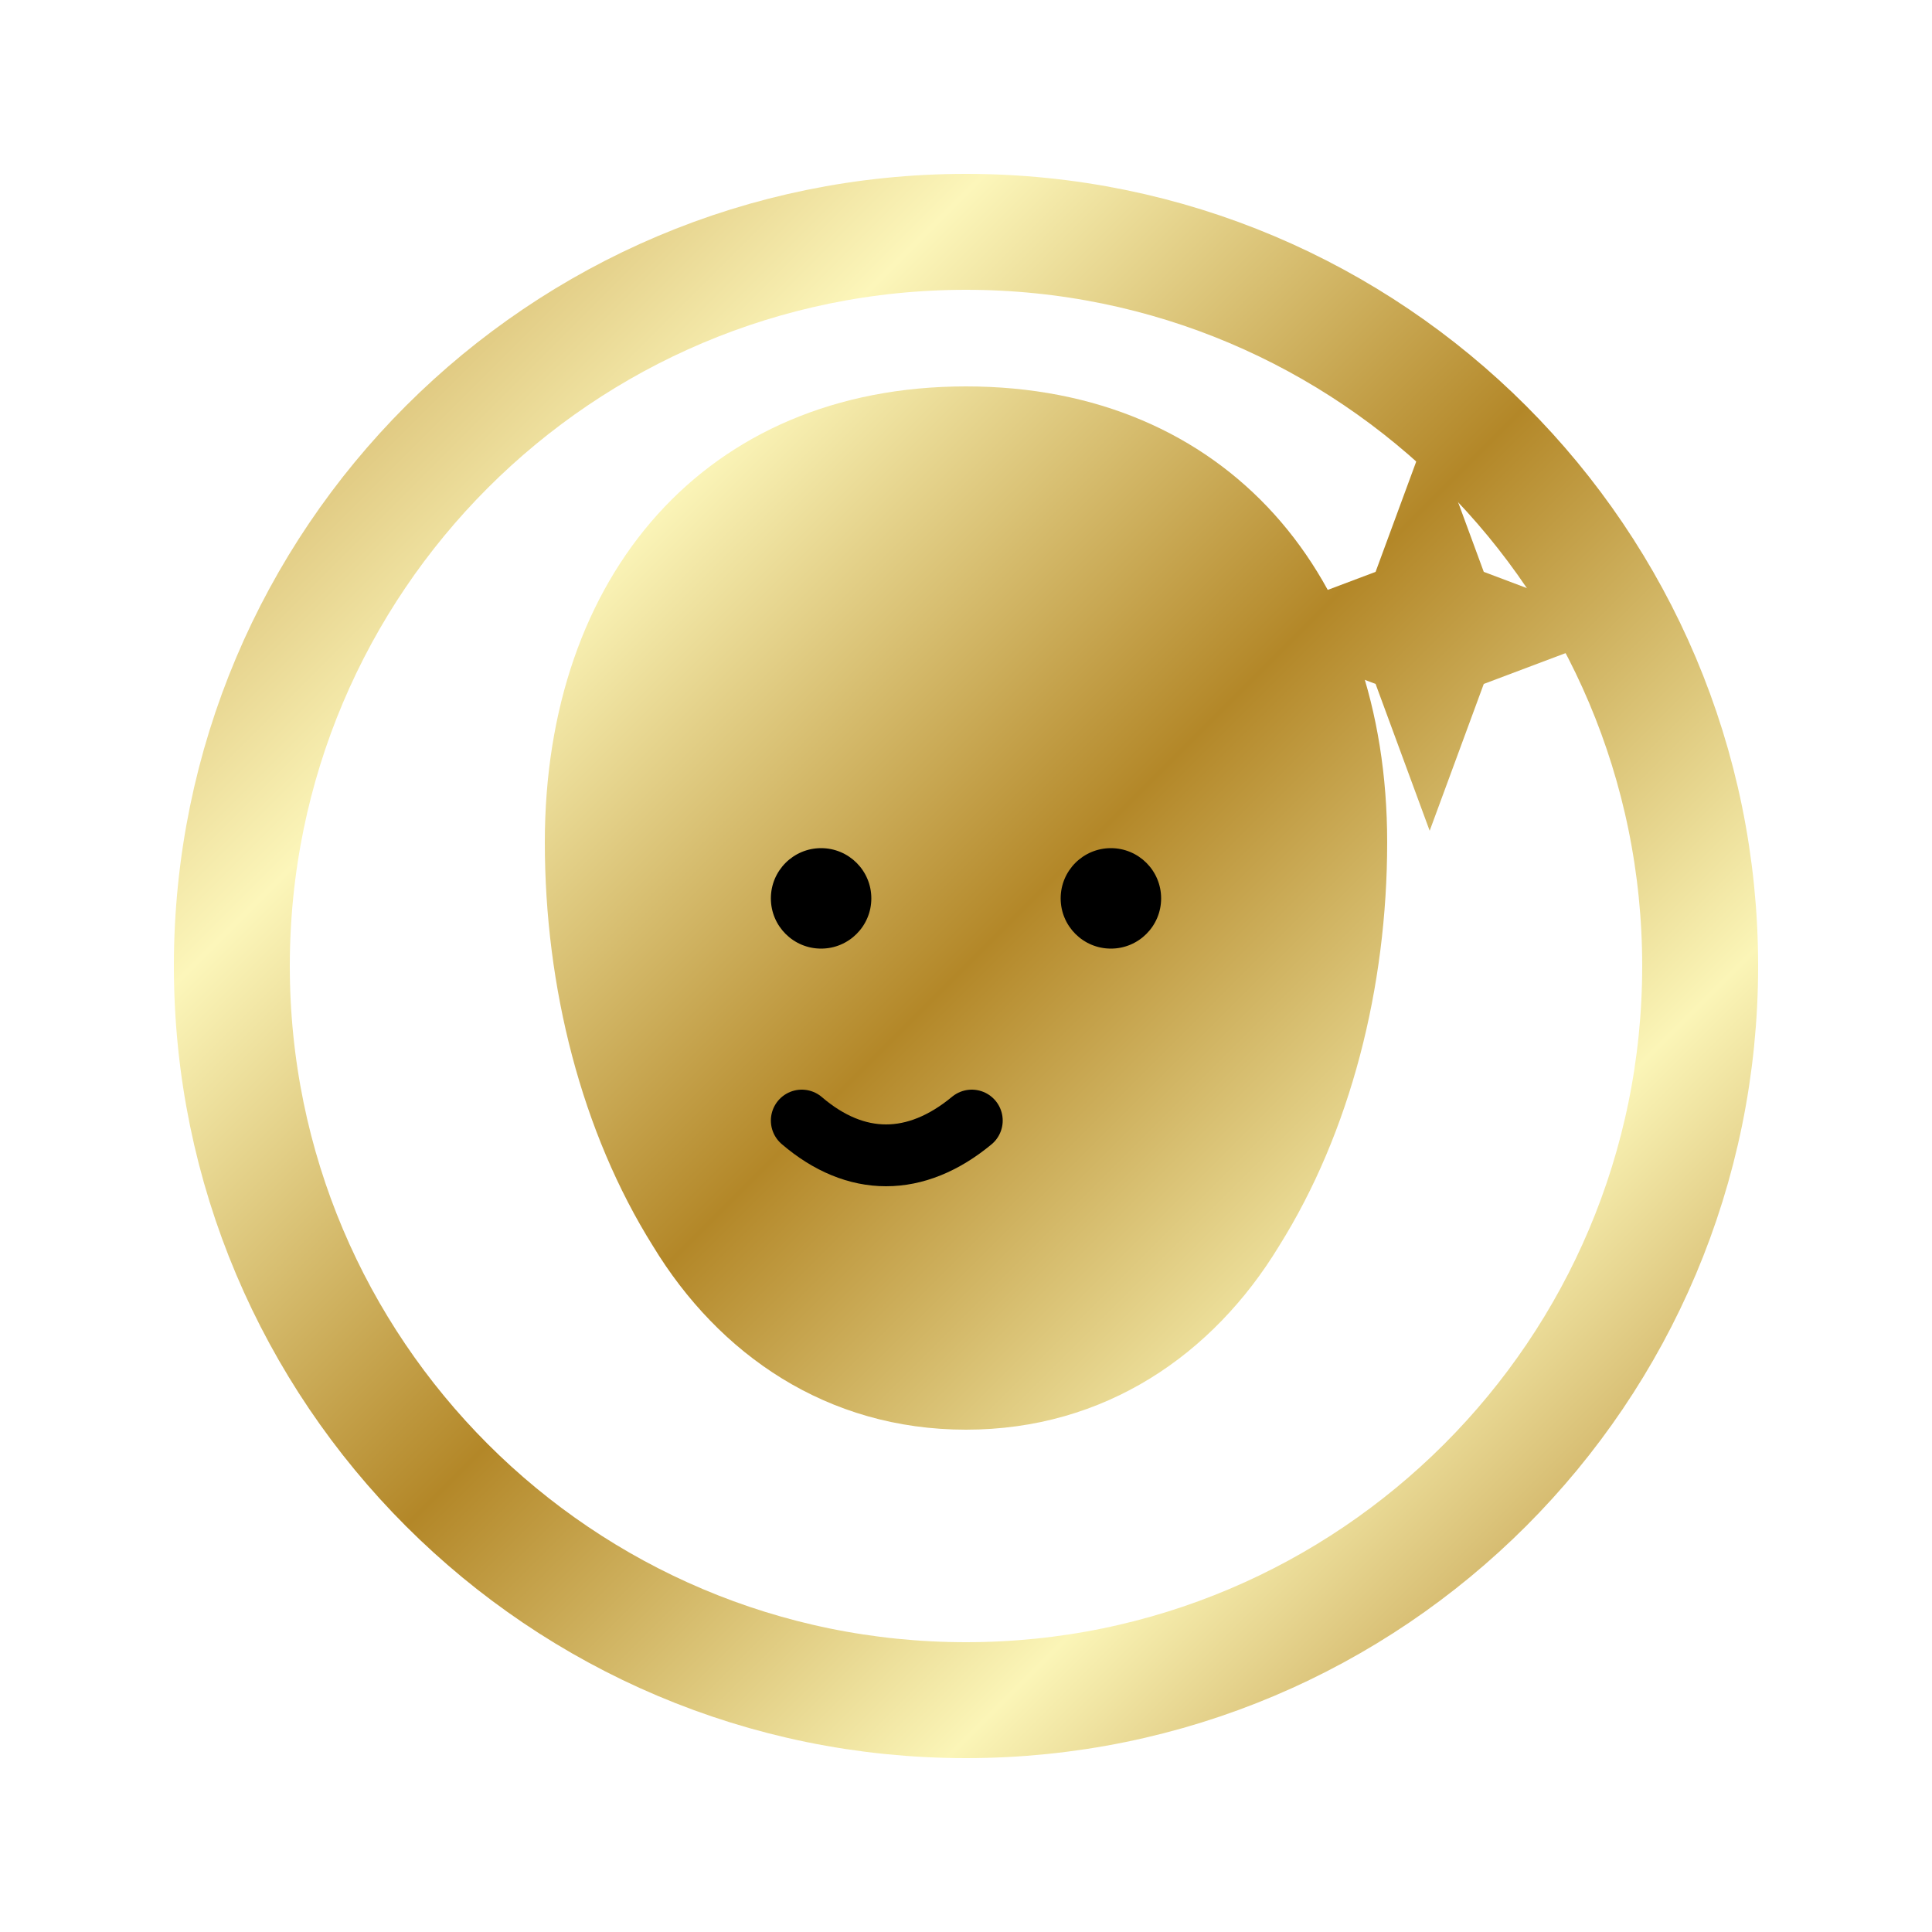
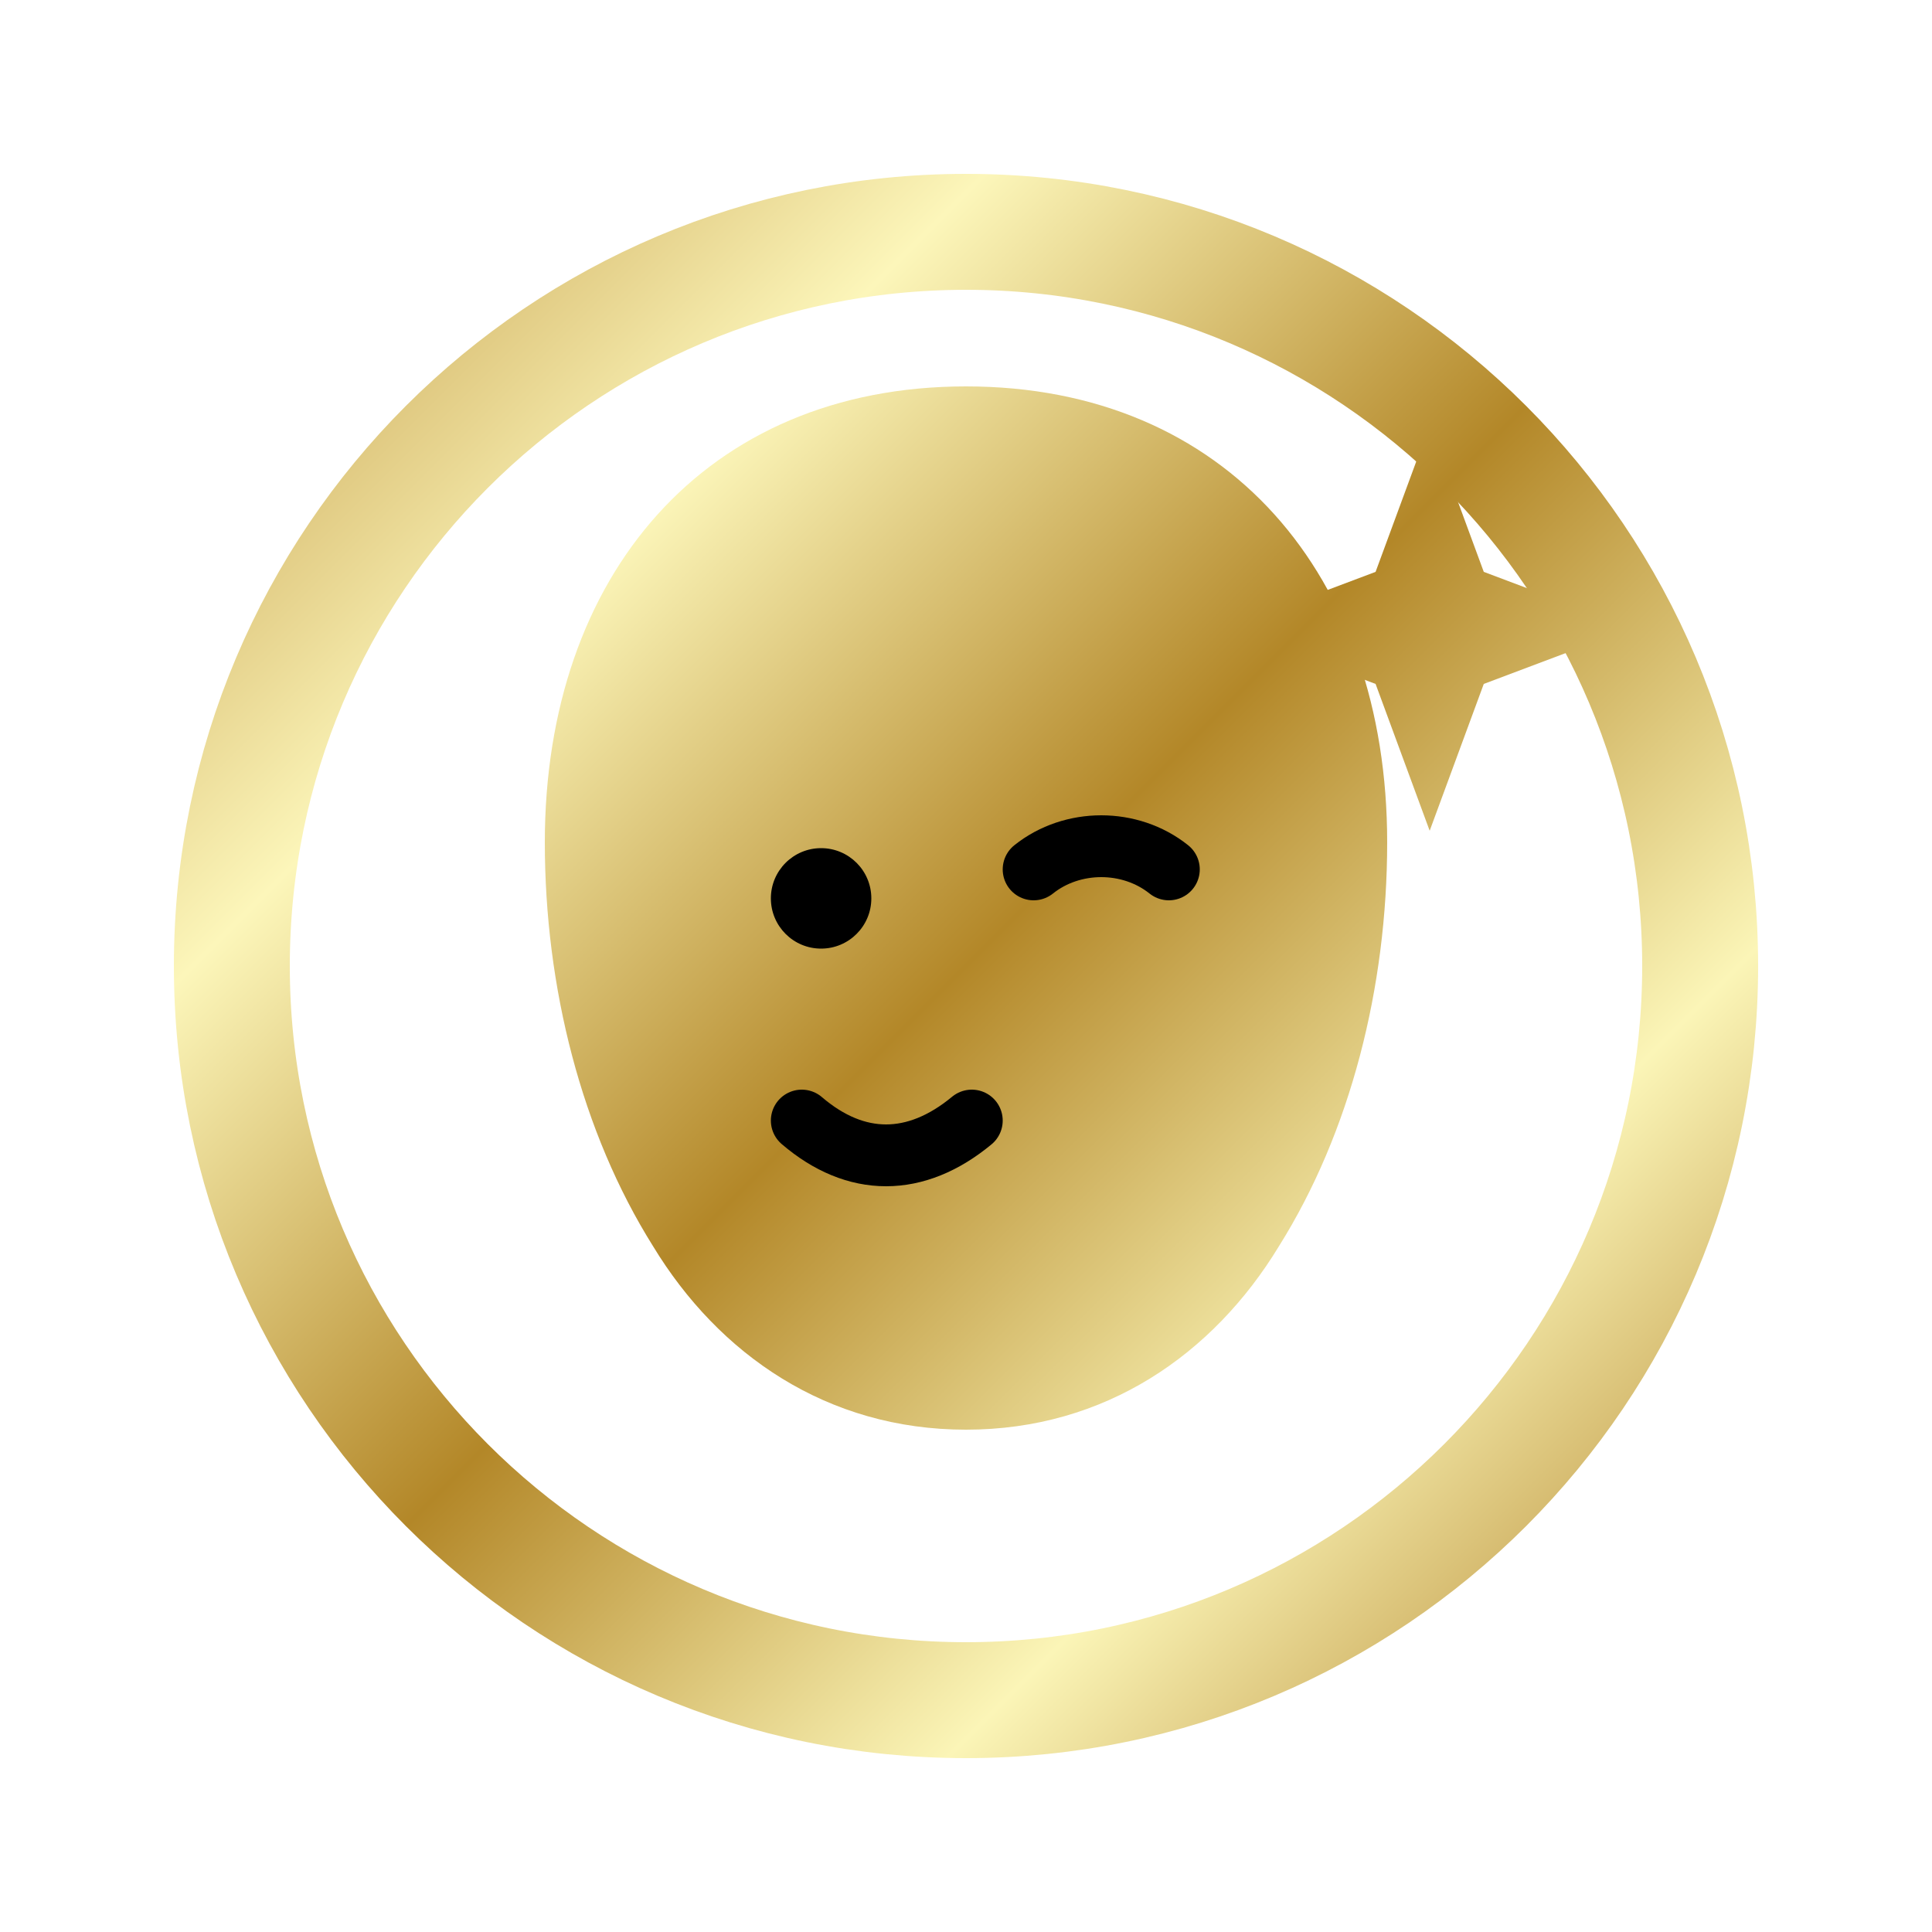
<svg xmlns="http://www.w3.org/2000/svg" viewBox="0 0 100 100" fill="none">
  <defs>
    <linearGradient id="g" x1="0" y1="0" x2="100" y2="100" gradientUnits="userSpaceOnUse">
      <stop offset="0.1" stop-color="#BF953F" />
      <stop offset="0.3" stop-color="#FCF6BA" />
      <stop offset="0.5" stop-color="#B38728" />
      <stop offset="0.7" stop-color="#FBF5B7" />
      <stop offset="0.9" stop-color="#AA771C" />
    </linearGradient>
  </defs>
  <circle cx="50" cy="50" r="38" stroke="url(#g)" stroke-width="6" />
  <path d="M50 20c-13.5 0-21.8 9.8-21.8 23.6 0 7.5 1.9 15 5.6 20.9 3.4 5.6 9 9.5 16.2 9.5s12.8-3.9 16.2-9.5c3.7-5.9 5.6-13.4 5.6-20.9C71.8 29.8 63.5 20 50 20z" fill="url(#g)" />
  <circle cx="42.5" cy="46.5" r="2.6" fill="#000" />
-   <circle cx="57.5" cy="46.5" r="2.6" fill="#000" />
+   <path d="M53.5 45c2-1.6 5-1.6 7 0" stroke="#000" stroke-width="3.2" stroke-linecap="round" fill="none" />
  <path d="M41.5 58c2.8 2.4 5.9 2.4 8.8 0" stroke="#000" stroke-width="3.2" stroke-linecap="round" fill="none" />
  <path d="M74 22l2.8 7.6L84.5 32.5l-7.7 2.9L74 43l-2.8-7.6-7.7-2.9 7.7-2.9L74 22z" fill="url(#g)" />
</svg>
